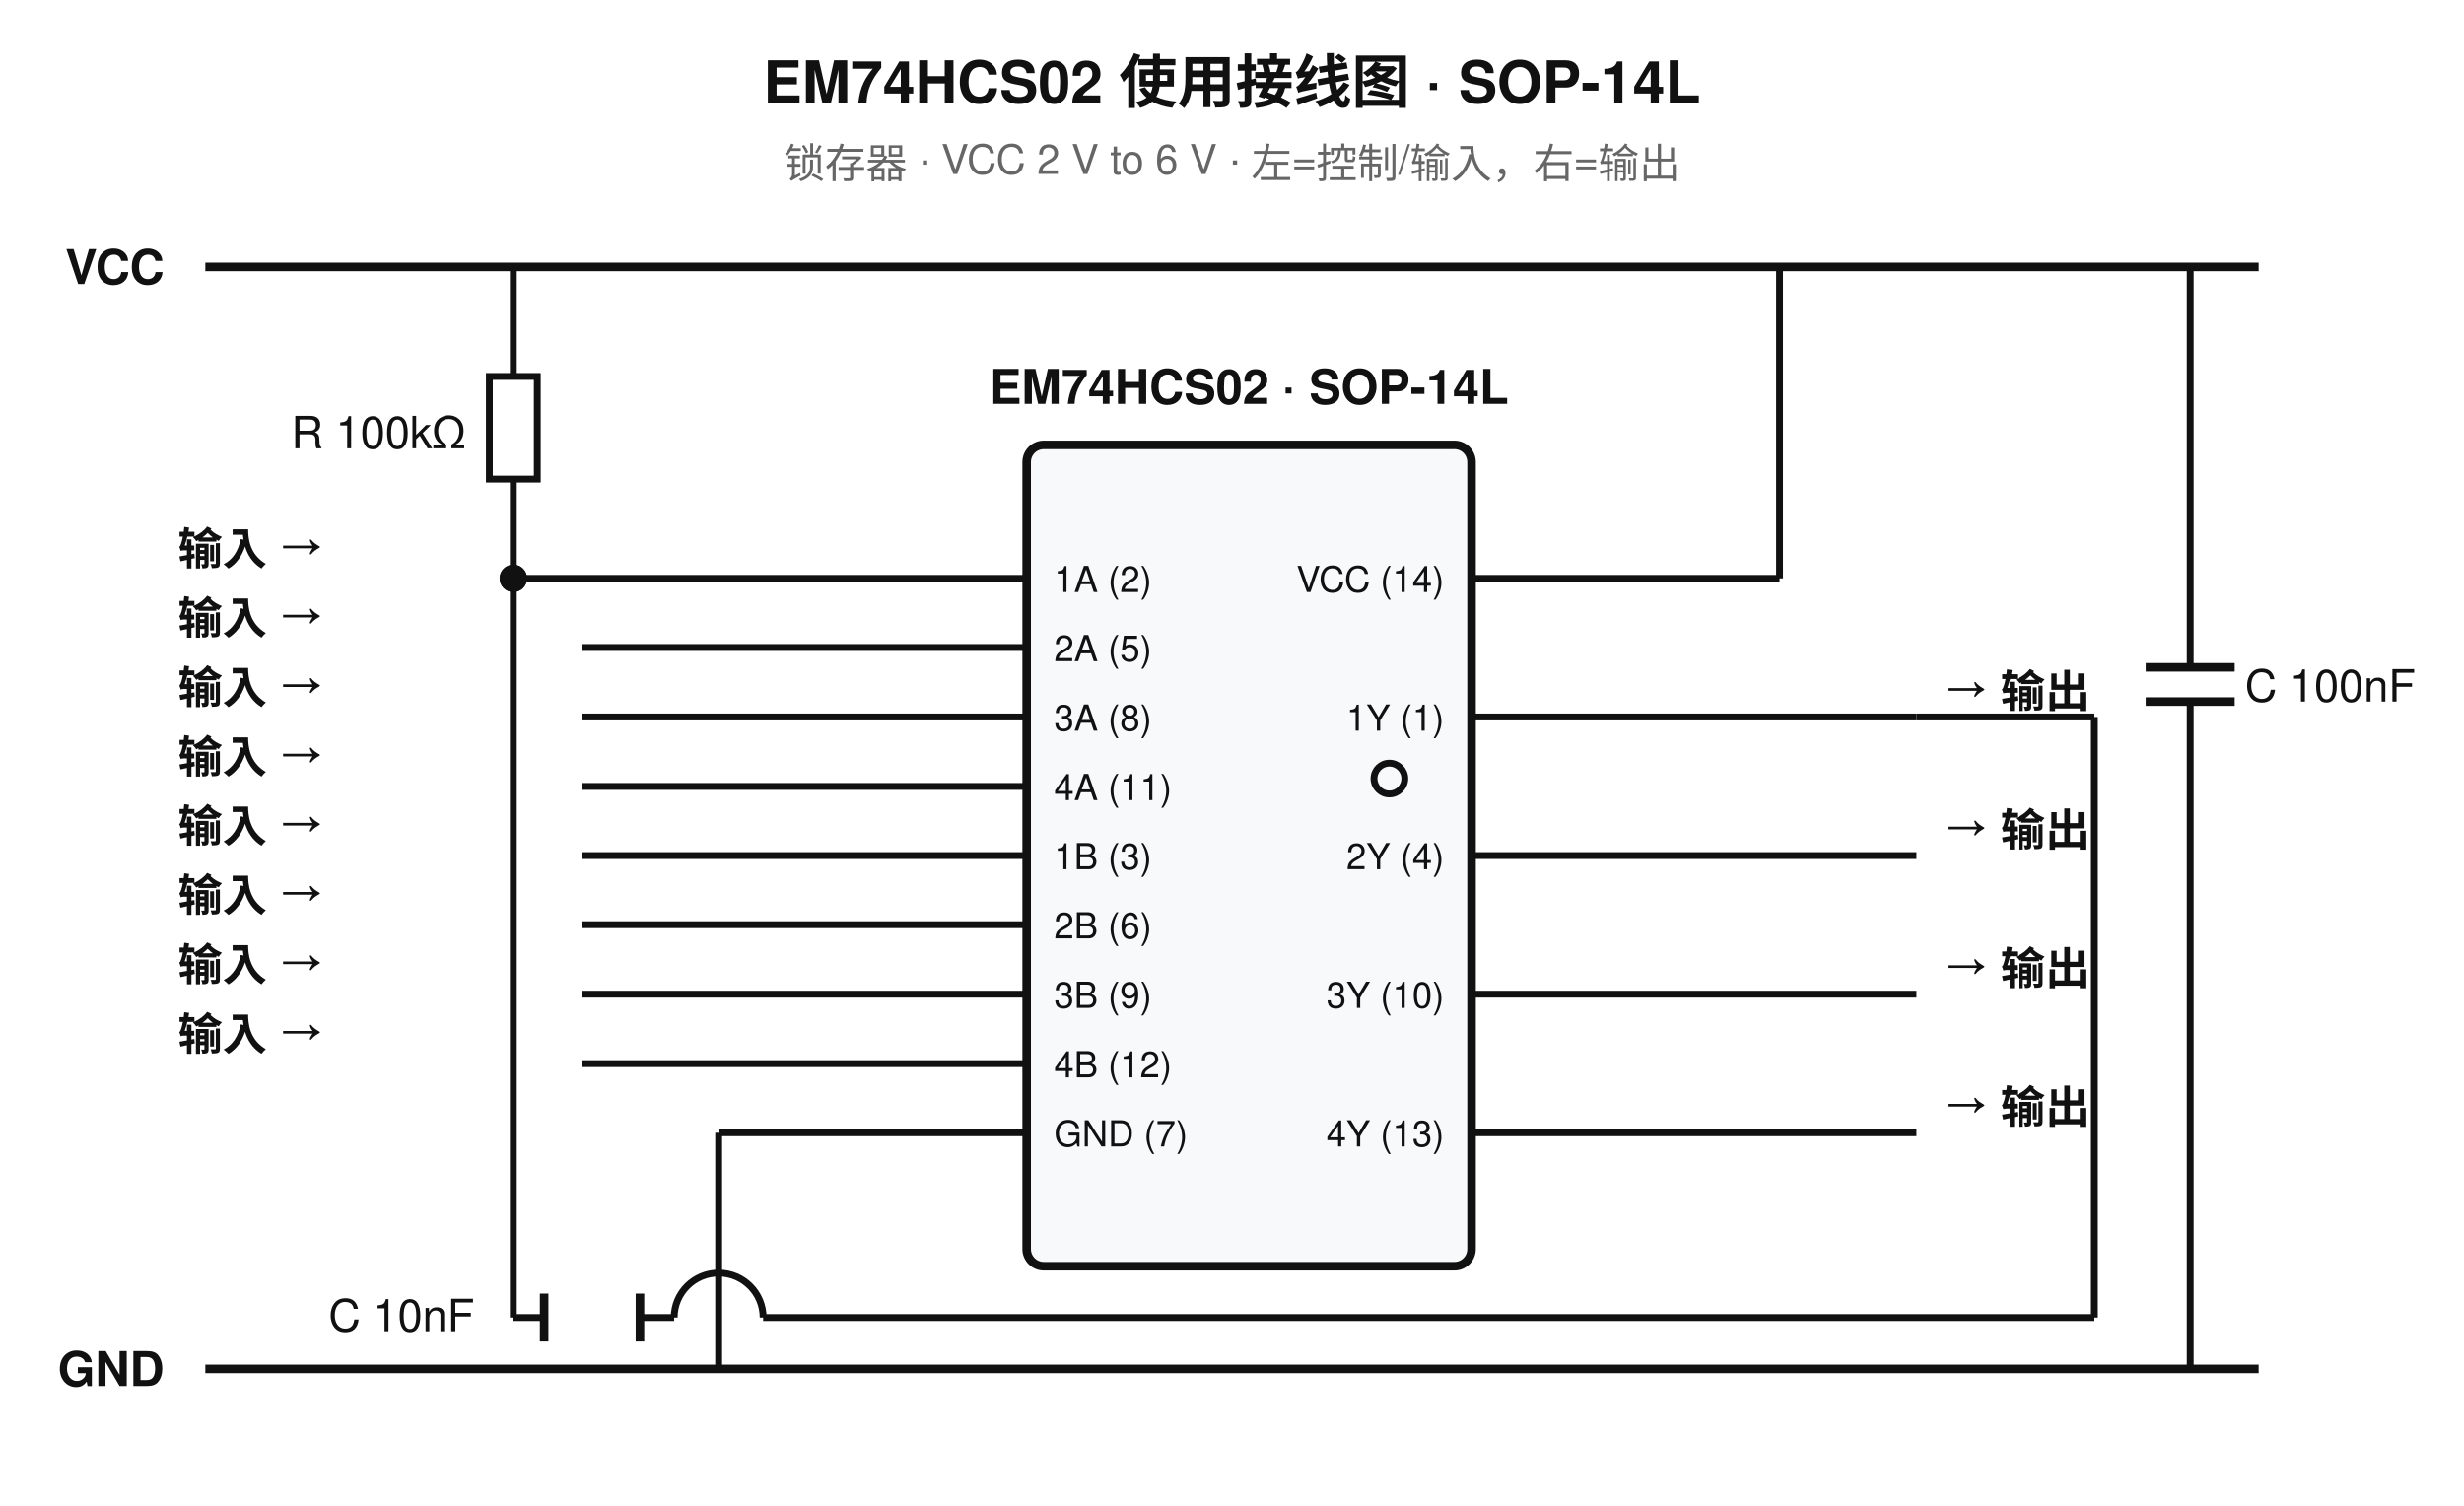
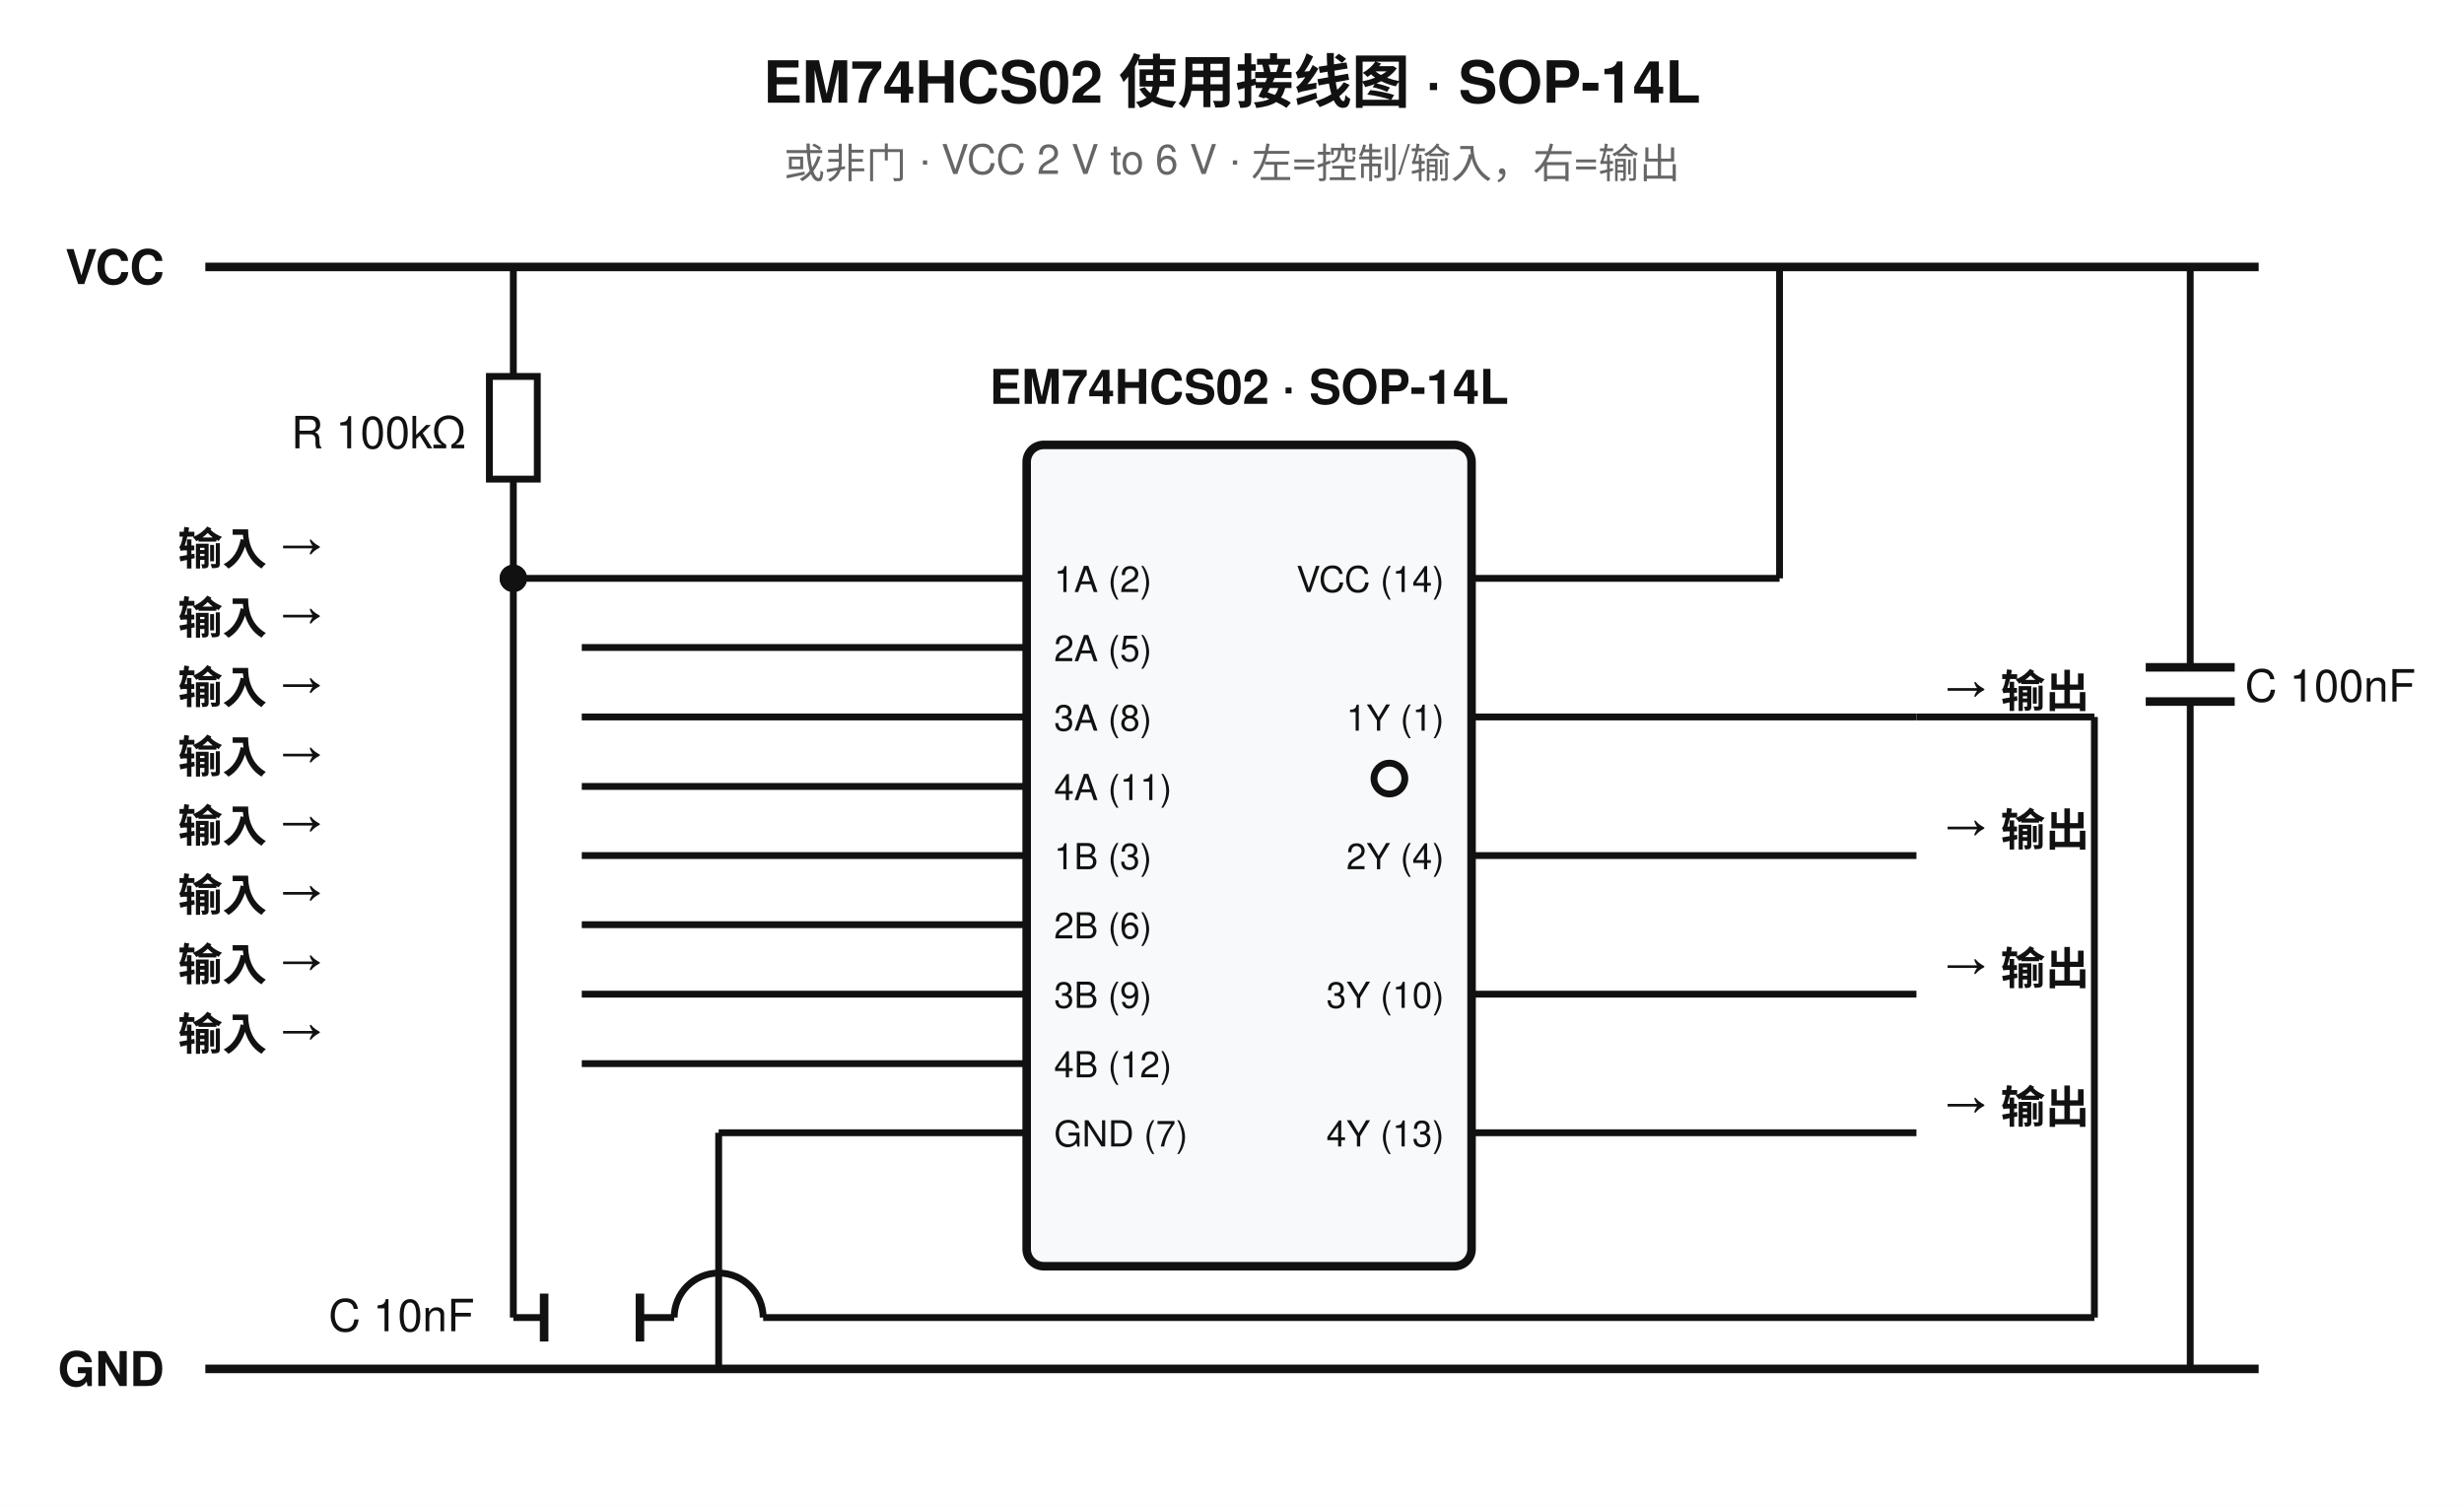
<svg xmlns="http://www.w3.org/2000/svg" viewBox="0 0 720 440" font-family="Helvetica,Arial,sans-serif">
  <rect width="720" height="440" fill="#fff" />
  <text x="360" y="30" text-anchor="middle" font-size="17" font-weight="bold" fill="#111">EM74HCS02 使用接线图 · SOP-14L</text>
-   <text x="360" y="52" text-anchor="middle" font-size="12" fill="#666">锁存器 · VCC 2 V to 6 V · 左=控制/输入，右=输出</text>
+   <text x="360" y="52" text-anchor="middle" font-size="12" fill="#666">或非门 · VCC 2 V to 6 V · 左=控制/输入，右=输出</text>
  <line x1="60" y1="78" x2="660" y2="78" stroke="#111" stroke-width="2.5" />
  <text x="48" y="83" text-anchor="end" font-size="14" font-weight="bold" fill="#111">VCC</text>
  <line x1="60" y1="400" x2="660" y2="400" stroke="#111" stroke-width="2.5" />
  <text x="48" y="405" text-anchor="end" font-size="14" font-weight="bold" fill="#111">GND</text>
  <text x="365" y="118" text-anchor="middle" font-size="14" font-weight="bold" fill="#111">EM74HCS02 · SOP-14L</text>
  <rect x="300" y="130" width="130" height="240" rx="5" fill="#f7f9fb" stroke="#111" stroke-width="2.5" />
  <text x="308" y="173.0" font-size="10.5" fill="#111">1A (2)</text>
  <line x1="300" y1="169.0" x2="150" y2="169.0" stroke="#111" stroke-width="2" />
  <line x1="150" y1="78" x2="150" y2="110.0" stroke="#111" stroke-width="2" />
  <rect x="143" y="110.0" width="14" height="30" fill="#fff" stroke="#111" stroke-width="2" />
  <line x1="150" y1="140.0" x2="150" y2="169.0" stroke="#111" stroke-width="2" />
  <circle cx="150" cy="169.0" r="4" fill="#111" />
  <text x="136" y="131.0" text-anchor="end" font-size="13" fill="#111">R 100kΩ</text>
  <text x="52" y="165.0" font-size="13" font-weight="bold" fill="#111">输入 →</text>
  <text x="308" y="193.2" font-size="10.5" fill="#111">2A (5)</text>
  <line x1="300" y1="189.2" x2="170" y2="189.2" stroke="#111" stroke-width="2" />
  <text x="52" y="185.2" font-size="13" font-weight="bold" fill="#111">输入 →</text>
  <text x="308" y="213.5" font-size="10.5" fill="#111">3A (8)</text>
  <line x1="300" y1="209.5" x2="170" y2="209.5" stroke="#111" stroke-width="2" />
  <text x="52" y="205.5" font-size="13" font-weight="bold" fill="#111">输入 →</text>
  <text x="308" y="233.8" font-size="10.5" fill="#111">4A (11)</text>
  <line x1="300" y1="229.8" x2="170" y2="229.8" stroke="#111" stroke-width="2" />
  <text x="52" y="225.8" font-size="13" font-weight="bold" fill="#111">输入 →</text>
  <text x="308" y="254.0" font-size="10.5" fill="#111">1B (3)</text>
  <line x1="300" y1="250.0" x2="170" y2="250.0" stroke="#111" stroke-width="2" />
  <text x="52" y="246.0" font-size="13" font-weight="bold" fill="#111">输入 →</text>
  <text x="308" y="274.2" font-size="10.5" fill="#111">2B (6)</text>
  <line x1="300" y1="270.2" x2="170" y2="270.2" stroke="#111" stroke-width="2" />
  <text x="52" y="266.2" font-size="13" font-weight="bold" fill="#111">输入 →</text>
  <text x="308" y="294.5" font-size="10.5" fill="#111">3B (9)</text>
  <line x1="300" y1="290.5" x2="170" y2="290.5" stroke="#111" stroke-width="2" />
  <text x="52" y="286.5" font-size="13" font-weight="bold" fill="#111">输入 →</text>
  <text x="308" y="314.8" font-size="10.5" fill="#111">4B (12)</text>
  <line x1="300" y1="310.8" x2="170" y2="310.8" stroke="#111" stroke-width="2" />
  <text x="52" y="306.8" font-size="13" font-weight="bold" fill="#111">输入 →</text>
  <text x="308" y="335.0" font-size="10.5" fill="#111">GND (7)</text>
  <line x1="300" y1="331.0" x2="210" y2="331.0" stroke="#111" stroke-width="2" />
  <line x1="210" y1="331.0" x2="210" y2="400" stroke="#111" stroke-width="2" />
  <text x="422" y="173.0" text-anchor="end" font-size="10.5" fill="#111">VCC (14)</text>
  <line x1="430" y1="169.0" x2="520" y2="169.0" stroke="#111" stroke-width="2" />
  <line x1="520" y1="169.0" x2="520" y2="78" stroke="#111" stroke-width="2" />
  <text x="422" y="213.5" text-anchor="end" font-size="10.5" fill="#111">1Y (1)</text>
  <line x1="430" y1="209.5" x2="560" y2="209.5" stroke="#111" stroke-width="2" />
  <text x="568" y="205.5" font-size="13" font-weight="bold" fill="#111">→ 输出</text>
  <text x="422" y="254.0" text-anchor="end" font-size="10.5" fill="#111">2Y (4)</text>
  <line x1="430" y1="250.0" x2="560" y2="250.0" stroke="#111" stroke-width="2" />
  <text x="568" y="246.0" font-size="13" font-weight="bold" fill="#111">→ 输出</text>
  <text x="422" y="294.5" text-anchor="end" font-size="10.5" fill="#111">3Y (10)</text>
  <line x1="430" y1="290.5" x2="560" y2="290.5" stroke="#111" stroke-width="2" />
  <text x="568" y="286.5" font-size="13" font-weight="bold" fill="#111">→ 输出</text>
  <text x="422" y="335.0" text-anchor="end" font-size="10.5" fill="#111">4Y (13)</text>
  <line x1="430" y1="331.0" x2="560" y2="331.0" stroke="#111" stroke-width="2" />
  <text x="568" y="327.0" font-size="13" font-weight="bold" fill="#111">→ 输出</text>
  <circle cx="406" cy="227.5" r="4.5" fill="none" stroke="#111" stroke-width="2" />
  <line x1="560" y1="209.5" x2="612" y2="209.5" stroke="#111" stroke-width="2" />
  <line x1="612" y1="209.5" x2="612" y2="385" stroke="#111" stroke-width="2" />
  <line x1="159" y1="385" x2="150" y2="385" stroke="#111" stroke-width="2" />
  <line x1="159" y1="378" x2="159" y2="392" stroke="#111" stroke-width="2.5" />
  <line x1="187" y1="378" x2="187" y2="392" stroke="#111" stroke-width="2.5" />
  <line x1="187" y1="385" x2="197" y2="385" stroke="#111" stroke-width="2" />
  <path d="M197,385 A13,13 0 0,1 223,385" fill="none" stroke="#111" stroke-width="2" />
  <line x1="223" y1="385" x2="612" y2="385" stroke="#111" stroke-width="2" />
  <text x="96" y="389" font-size="13" fill="#111">C 10nF</text>
  <line x1="150" y1="385" x2="150" y2="169.0" stroke="#111" stroke-width="2" />
  <circle cx="150" cy="169.0" r="4" fill="#111" />
  <text x="656" y="205" font-size="13" fill="#111">C 100nF</text>
  <line x1="640" y1="78" x2="640" y2="195" stroke="#111" stroke-width="2" />
  <line x1="627" y1="195" x2="653" y2="195" stroke="#111" stroke-width="2.5" />
  <line x1="627" y1="205" x2="653" y2="205" stroke="#111" stroke-width="2.5" />
  <line x1="640" y1="205" x2="640" y2="400" stroke="#111" stroke-width="2" />
</svg>
